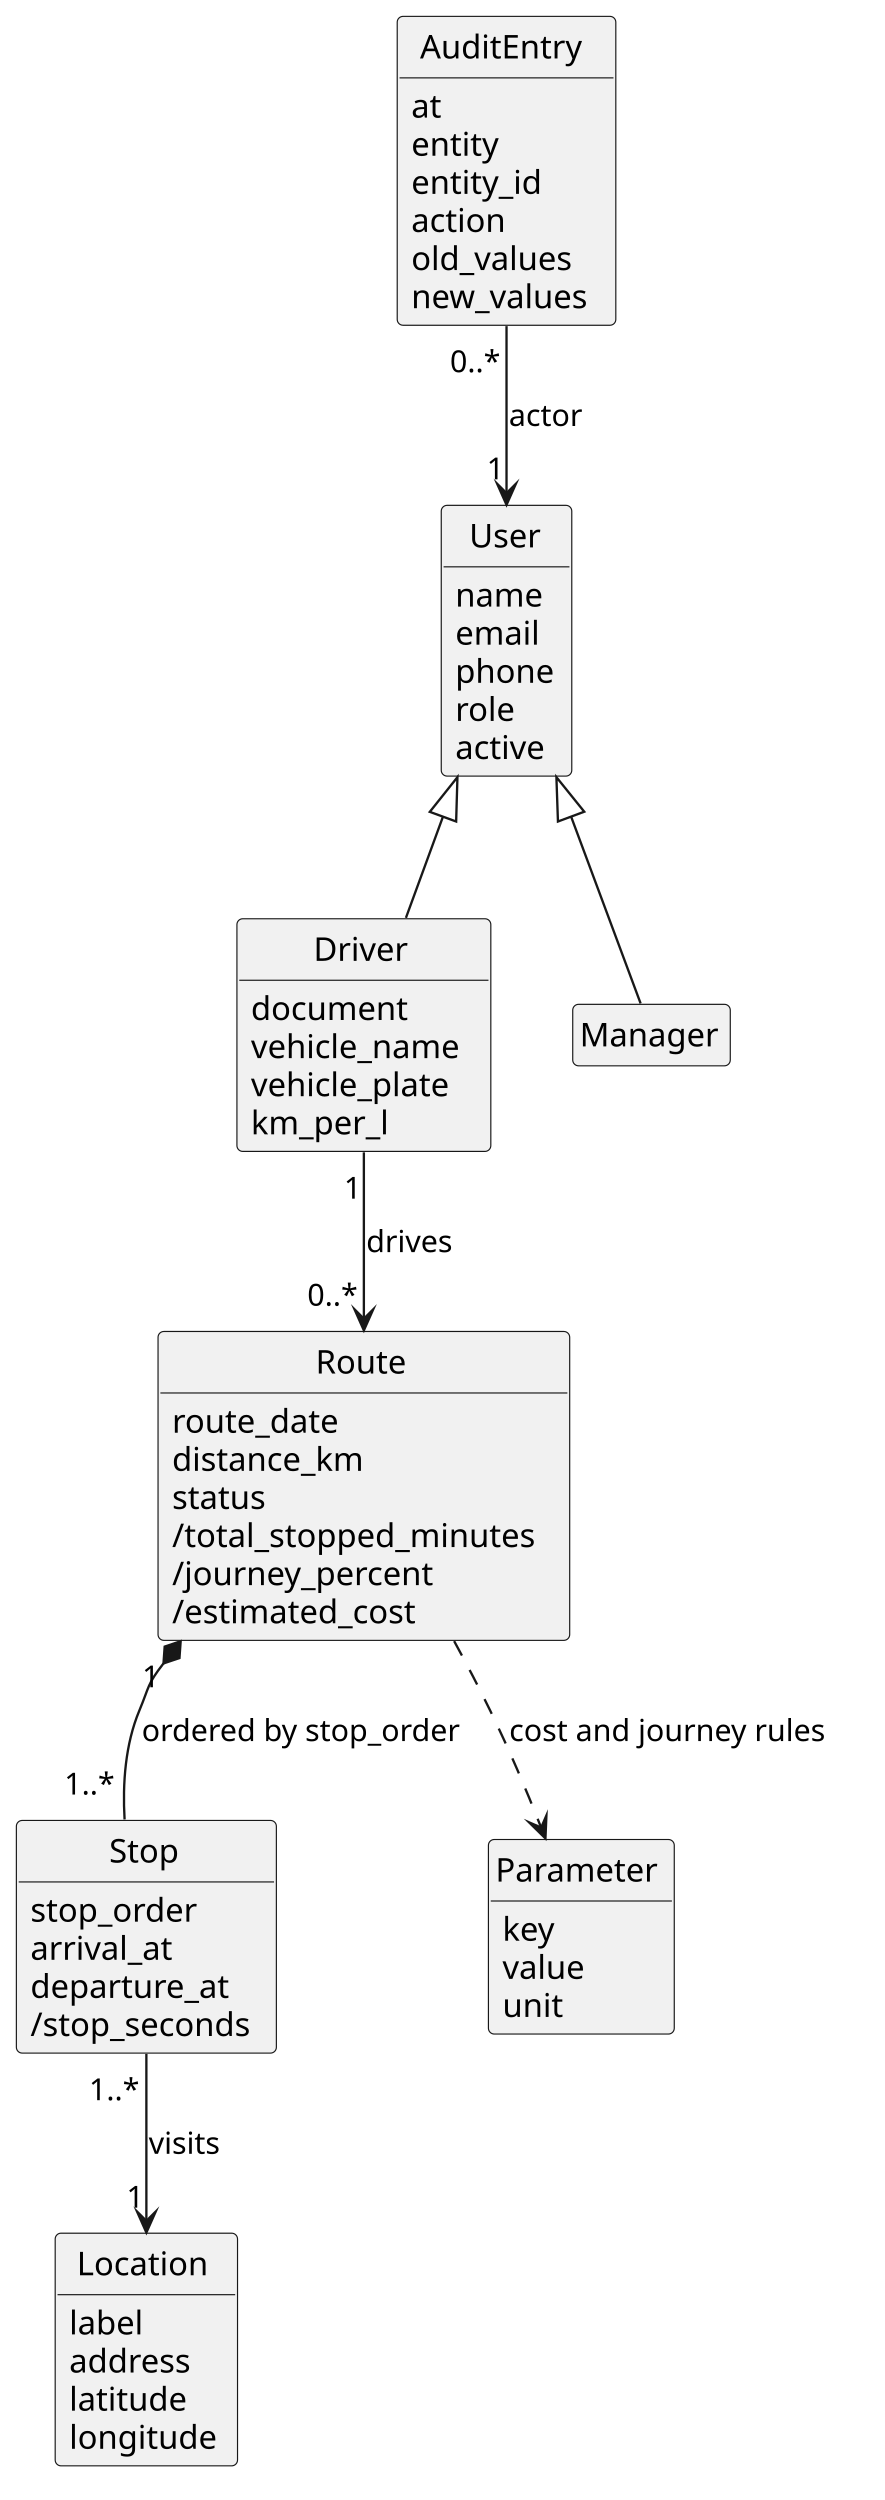
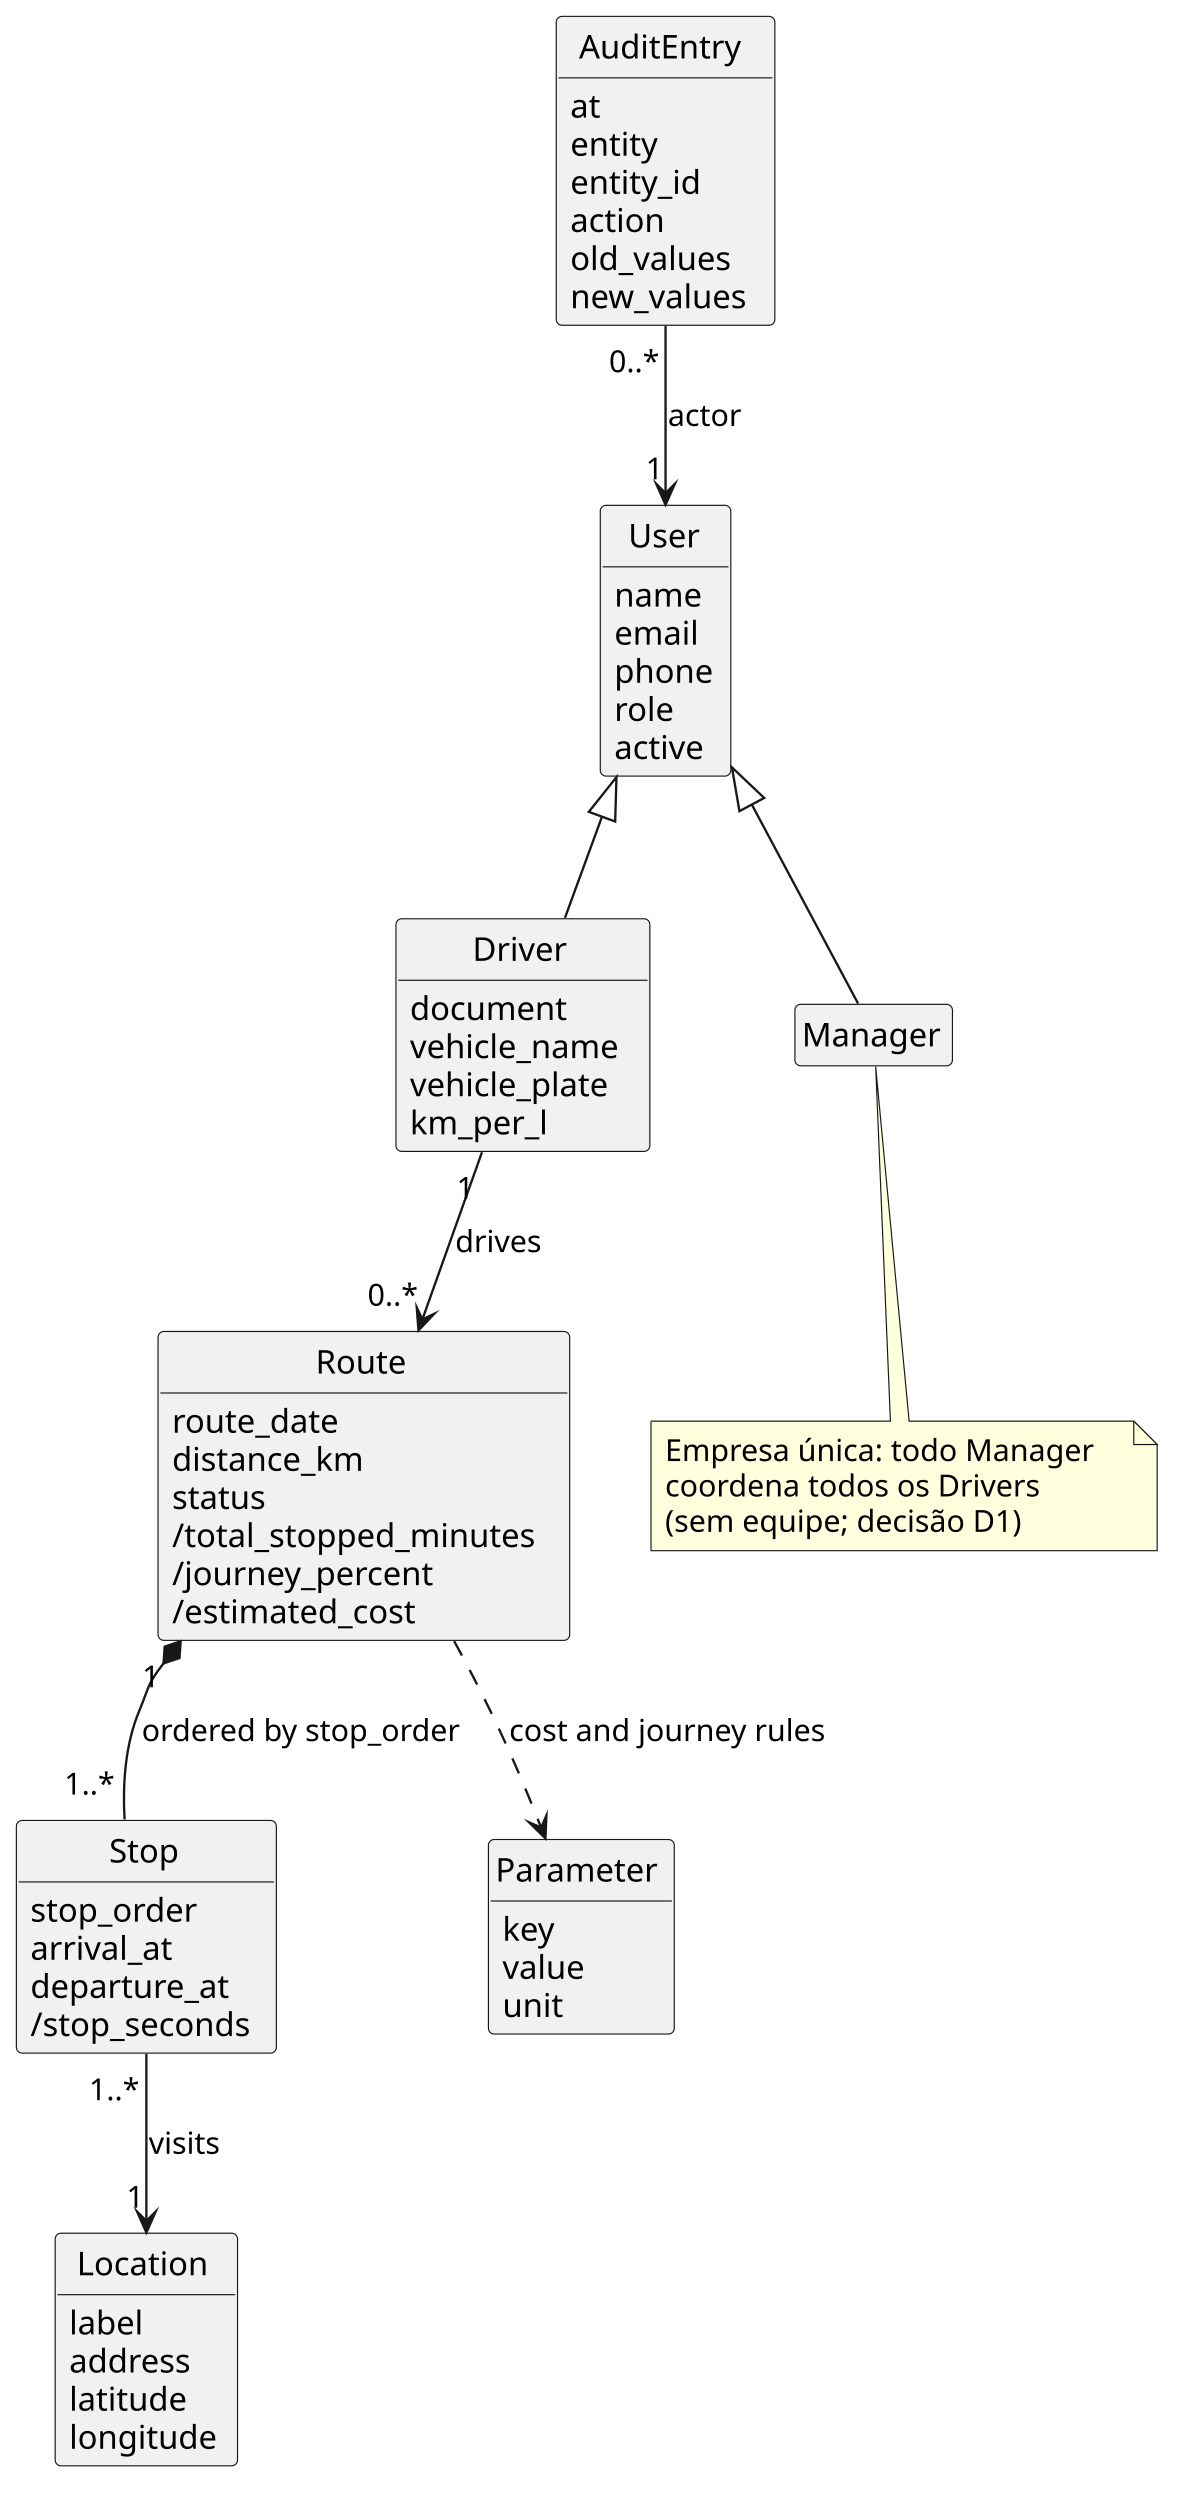
- <svg xmlns="http://www.w3.org/2000/svg" version="1.1" data-diagram-type="CLASS" style="width:378px;height:1069px;background:#FFFFFF;" width="378px" height="1069px" viewBox="0 0 378 1069" zoomAndPan="magnify" preserveAspectRatio="none" contentStyleType="text/css">
+ <svg xmlns="http://www.w3.org/2000/svg" version="1.1" data-diagram-type="CLASS" style="width:509px;height:1069px;background:#FFFFFF;" width="509px" height="1069px" viewBox="0 0 509 1069" zoomAndPan="magnify" preserveAspectRatio="none" contentStyleType="text/css">
  <defs />
  <g font-family="sans-serif" lengthAdjust="spacing">
    <g class="entity" data-qualified-name="User" id="ent0001" data-source-line="6">
-       <rect x="188.68" y="216.08" width="55.812" height="115.781" fill="#F1F1F1" style="stroke:#181818;stroke-width:0.5;" rx="2.5" ry="2.5" />
-       <text x="200.631" y="234.075" fill="#000" font-size="14" textLength="31.91">User</text>
-       <line x1="189.68" y1="242.377" x2="243.492" y2="242.377" style="stroke:#181818;stroke-width:0.5;" />
-       <text x="194.68" y="259.372" fill="#000" font-size="14" textLength="39.703">name</text>
-       <text x="194.68" y="275.669" fill="#000" font-size="14" textLength="38.609">email</text>
-       <text x="194.68" y="291.966" fill="#000" font-size="14" textLength="43.812">phone</text>
-       <text x="194.68" y="308.263" fill="#000" font-size="14" textLength="26.824">role</text>
-       <text x="194.68" y="324.559" fill="#000" font-size="14" textLength="42.554">active</text>
+       <rect x="256.68" y="216.08" width="55.812" height="115.781" fill="#F1F1F1" style="stroke:#181818;stroke-width:0.5;" rx="2.5" ry="2.5" />
+       <text x="268.631" y="234.075" fill="#000" font-size="14" textLength="31.91">User</text>
+       <line x1="257.68" y1="242.377" x2="311.492" y2="242.377" style="stroke:#181818;stroke-width:0.5;" />
+       <text x="262.68" y="259.372" fill="#000" font-size="14" textLength="39.703">name</text>
+       <text x="262.68" y="275.669" fill="#000" font-size="14" textLength="38.609">email</text>
+       <text x="262.68" y="291.966" fill="#000" font-size="14" textLength="43.812">phone</text>
+       <text x="262.68" y="308.263" fill="#000" font-size="14" textLength="26.824">role</text>
+       <text x="262.68" y="324.559" fill="#000" font-size="14" textLength="42.554">active</text>
    </g>
    <g class="entity" data-qualified-name="Driver" id="ent0002" data-source-line="14">
-       <rect x="101.31" y="392.86" width="108.564" height="99.484" fill="#F1F1F1" style="stroke:#181818;stroke-width:0.5;" rx="2.5" ry="2.5" />
-       <text x="134.052" y="410.855" fill="#000" font-size="14" textLength="43.08">Driver</text>
-       <line x1="102.31" y1="419.157" x2="208.874" y2="419.157" style="stroke:#181818;stroke-width:0.5;" />
-       <text x="107.31" y="436.152" fill="#000" font-size="14" textLength="70.636">document</text>
-       <text x="107.31" y="452.449" fill="#000" font-size="14" textLength="96.564">vehicle_name</text>
-       <text x="107.31" y="468.746" fill="#000" font-size="14" textLength="92.319">vehicle_plate</text>
-       <text x="107.31" y="485.043" fill="#000" font-size="14" textLength="62.891">km_per_l</text>
+       <rect x="169.31" y="392.86" width="108.564" height="99.484" fill="#F1F1F1" style="stroke:#181818;stroke-width:0.5;" rx="2.5" ry="2.5" />
+       <text x="202.052" y="410.855" fill="#000" font-size="14" textLength="43.08">Driver</text>
+       <line x1="170.31" y1="419.157" x2="276.874" y2="419.157" style="stroke:#181818;stroke-width:0.5;" />
+       <text x="175.31" y="436.152" fill="#000" font-size="14" textLength="70.636">document</text>
+       <text x="175.31" y="452.449" fill="#000" font-size="14" textLength="96.564">vehicle_name</text>
+       <text x="175.31" y="468.746" fill="#000" font-size="14" textLength="92.319">vehicle_plate</text>
+       <text x="175.31" y="485.043" fill="#000" font-size="14" textLength="62.891">km_per_l</text>
    </g>
    <g class="entity" data-qualified-name="Manager" id="ent0003" data-source-line="21">
-       <rect x="244.9" y="429.45" width="67.366" height="26.297" fill="#F1F1F1" style="stroke:#181818;stroke-width:0.5;" rx="2.5" ry="2.5" />
-       <text x="247.9" y="447.445" fill="#000" font-size="14" textLength="61.366">Manager</text>
+       <rect x="339.9" y="429.45" width="67.366" height="26.297" fill="#F1F1F1" style="stroke:#181818;stroke-width:0.5;" rx="2.5" ry="2.5" />
+       <text x="342.9" y="447.445" fill="#000" font-size="14" textLength="61.366">Manager</text>
    </g>
    <g class="entity" data-qualified-name="Route" id="ent0004" data-source-line="23">
      <rect x="67.58" y="569.34" width="176.021" height="132.078" fill="#F1F1F1" style="stroke:#181818;stroke-width:0.5;" rx="2.5" ry="2.5" />
      <text x="134.956" y="587.335" fill="#000" font-size="14" textLength="41.269">Route</text>
      <line x1="68.58" y1="595.637" x2="242.601" y2="595.637" style="stroke:#181818;stroke-width:0.5;" />
      <text x="73.58" y="612.632" fill="#000" font-size="14" textLength="75.865">route_date</text>
      <text x="73.58" y="628.929" fill="#000" font-size="14" textLength="88.067">distance_km</text>
      <text x="73.58" y="645.226" fill="#000" font-size="14" textLength="43.019">status</text>
      <text x="73.58" y="661.523" fill="#000" font-size="14" textLength="164.021">/total_stopped_minutes</text>
      <text x="73.58" y="677.819" fill="#000" font-size="14" textLength="118.501">/journey_percent</text>
      <text x="73.58" y="694.116" fill="#000" font-size="14" textLength="111.255">/estimated_cost</text>
    </g>
    <g class="entity" data-qualified-name="Stop" id="ent0005" data-source-line="32">
      <rect x="7" y="778.42" width="111.176" height="99.484" fill="#F1F1F1" style="stroke:#181818;stroke-width:0.5;" rx="2.5" ry="2.5" />
      <text x="46.674" y="796.415" fill="#000" font-size="14" textLength="31.828">Stop</text>
      <line x1="8" y1="804.717" x2="117.176" y2="804.717" style="stroke:#181818;stroke-width:0.5;" />
      <text x="13" y="821.712" fill="#000" font-size="14" textLength="74.813">stop_order</text>
      <text x="13" y="838.009" fill="#000" font-size="14" textLength="65.803">arrival_at</text>
      <text x="13" y="854.306" fill="#000" font-size="14" textLength="90.521">departure_at</text>
      <text x="13" y="870.603" fill="#000" font-size="14" textLength="99.176">/stop_seconds</text>
    </g>
    <g class="entity" data-qualified-name="Location" id="ent0006" data-source-line="39">
      <rect x="23.6" y="954.91" width="77.967" height="99.484" fill="#F1F1F1" style="stroke:#181818;stroke-width:0.5;" rx="2.5" ry="2.5" />
      <text x="32.854" y="972.905" fill="#000" font-size="14" textLength="59.459">Location</text>
      <line x1="24.6" y1="981.207" x2="100.567" y2="981.207" style="stroke:#181818;stroke-width:0.5;" />
      <text x="29.6" y="998.202" fill="#000" font-size="14" textLength="33.858">label</text>
      <text x="29.6" y="1014.499" fill="#000" font-size="14" textLength="55.31">address</text>
      <text x="29.6" y="1030.796" fill="#000" font-size="14" textLength="53.71">latitude</text>
      <text x="29.6" y="1047.093" fill="#000" font-size="14" textLength="65.967">longitude</text>
    </g>
    <g class="entity" data-qualified-name="Parameter" id="ent0007" data-source-line="46">
      <rect x="208.85" y="786.57" width="79.466" height="83.188" fill="#F1F1F1" style="stroke:#181818;stroke-width:0.5;" rx="2.5" ry="2.5" />
      <text x="211.85" y="804.565" fill="#000" font-size="14" textLength="73.466">Parameter</text>
      <line x1="209.85" y1="812.867" x2="287.316" y2="812.867" style="stroke:#181818;stroke-width:0.5;" />
      <text x="214.85" y="829.862" fill="#000" font-size="14" textLength="25.006">key</text>
      <text x="214.85" y="846.159" fill="#000" font-size="14" textLength="38.24">value</text>
      <text x="214.85" y="862.456" fill="#000" font-size="14" textLength="27.125">unit</text>
    </g>
    <g class="entity" data-qualified-name="AuditEntry" id="ent0008" data-source-line="52">
-       <rect x="169.85" y="7" width="93.471" height="132.078" fill="#F1F1F1" style="stroke:#181818;stroke-width:0.5;" rx="2.5" ry="2.5" />
-       <text x="179.603" y="24.995" fill="#000" font-size="14" textLength="73.965">AuditEntry</text>
-       <line x1="170.85" y1="33.297" x2="262.321" y2="33.297" style="stroke:#181818;stroke-width:0.5;" />
-       <text x="175.85" y="50.292" fill="#000" font-size="14" textLength="14.068">at</text>
-       <text x="175.85" y="66.589" fill="#000" font-size="14" textLength="40.64">entity</text>
-       <text x="175.85" y="82.886" fill="#000" font-size="14" textLength="60.416">entity_id</text>
-       <text x="175.85" y="99.183" fill="#000" font-size="14" textLength="43.094">action</text>
-       <text x="175.85" y="115.479" fill="#000" font-size="14" textLength="73.876">old_values</text>
-       <text x="175.85" y="131.776" fill="#000" font-size="14" textLength="81.471">new_values</text>
+       <rect x="237.85" y="7" width="93.471" height="132.078" fill="#F1F1F1" style="stroke:#181818;stroke-width:0.5;" rx="2.5" ry="2.5" />
+       <text x="247.603" y="24.995" fill="#000" font-size="14" textLength="73.965">AuditEntry</text>
+       <line x1="238.85" y1="33.297" x2="330.321" y2="33.297" style="stroke:#181818;stroke-width:0.5;" />
+       <text x="243.85" y="50.292" fill="#000" font-size="14" textLength="14.068">at</text>
+       <text x="243.85" y="66.589" fill="#000" font-size="14" textLength="40.64">entity</text>
+       <text x="243.85" y="82.886" fill="#000" font-size="14" textLength="60.416">entity_id</text>
+       <text x="243.85" y="99.183" fill="#000" font-size="14" textLength="43.094">action</text>
+       <text x="243.85" y="115.479" fill="#000" font-size="14" textLength="73.876">old_values</text>
+       <text x="243.85" y="131.776" fill="#000" font-size="14" textLength="81.471">new_values</text>
+     </g>
+     <g class="entity" data-qualified-name="GMN16" id="ent0017" data-source-line="70">
+       <path d="M278.37,607.68 L278.37,663.078 A0,0 0 0 0 278.37,663.078 L494.802,663.078 A0,0 0 0 0 494.802,663.078 L494.802,617.68 L484.802,607.68 L388.74,607.68 L374.44,456.12 L380.74,607.68 L278.37,607.68 A0,0 0 0 0 278.37,607.68" style="stroke:#181818;stroke-width:0.5;" fill="#FEFFDD" />
+       <path d="M484.802,607.68 L484.802,617.68 L494.802,617.68 L484.802,607.68" style="stroke:#181818;stroke-width:0.5;" fill="#FEFFDD" />
+       <text x="284.37" y="624.747" fill="#000" font-size="13" textLength="195.432">Empresa única: todo Manager</text>
+       <text x="284.37" y="639.88" fill="#000" font-size="13" textLength="170.784">coordena todos os Drivers</text>
+       <text x="284.37" y="655.013" fill="#000" font-size="13" textLength="166.689">(sem equipe; decisão D1)</text>
    </g>
    <g class="link" data-entity-1="ent0001" data-entity-2="ent0002" id="lnk9" data-source-line="61" data-link-type="extension">
-       <path d="M189.413,349.213 C182.243,368.803 180.48,373.6 173.57,392.48" style="stroke:#181818;stroke-width:1;" fill="none" id="User-backto-Driver" codeLine="61" />
-       <polygon points="195.6,332.31,183.779,347.151,195.048,351.276,195.6,332.31" fill="none" style="stroke:#181818;stroke-width:1;stroke-linejoin:miter;stroke-miterlimit:10;" />
+       <path d="M257.413,349.213 C250.243,368.803 248.48,373.6 241.57,392.48" style="stroke:#181818;stroke-width:1;" fill="none" id="User-backto-Driver" codeLine="61" />
+       <polygon points="263.6,332.31,251.779,347.151,263.048,351.276,263.6,332.31" fill="none" style="stroke:#181818;stroke-width:1;stroke-linejoin:miter;stroke-miterlimit:10;" />
    </g>
    <g class="link" data-entity-1="ent0001" data-entity-2="ent0003" id="lnk10" data-source-line="62" data-link-type="extension">
-       <path d="M244.2,349.179 C257.17,384.019 266.35,408.71 273.93,429.08" style="stroke:#181818;stroke-width:1;" fill="none" id="User-backto-Manager" codeLine="62" />
-       <polygon points="237.92,332.31,238.577,351.272,249.823,347.086,237.92,332.31" fill="none" style="stroke:#181818;stroke-width:1;stroke-linejoin:miter;stroke-miterlimit:10;" />
+       <path d="M321.472,344.026 C340.502,379.646 355.58,407.89 366.9,429.08" style="stroke:#181818;stroke-width:1;" fill="none" id="User-backto-Manager" codeLine="62" />
+       <polygon points="312.99,328.15,316.18,346.854,326.764,341.199,312.99,328.15" fill="none" style="stroke:#181818;stroke-width:1;stroke-linejoin:miter;stroke-miterlimit:10;" />
    </g>
    <g class="link" data-entity-1="ent0002" data-entity-2="ent0004" id="lnk11" data-source-line="63" data-link-type="dependency">
-       <path d="M155.59,492.73 C155.59,515.92 155.59,538.91 155.59,563.87" style="stroke:#181818;stroke-width:1;" fill="none" id="Driver-to-Route" codeLine="63" />
-       <polygon points="155.59,568.87,159.59,559.87,155.59,563.87,151.59,559.87,155.59,568.87" fill="#181818" style="stroke:#181818;stroke-width:1;stroke-linejoin:miter;stroke-miterlimit:10;" />
-       <text x="156.59" y="535.407" fill="#000" font-size="13" textLength="39.673">drives</text>
-       <text x="147.07" y="512.55" fill="#000" font-size="13">1</text>
-       <text x="131.406" y="558.312" fill="#000" font-size="13" textLength="23.036">0..*</text>
+       <path d="M206.08,492.73 C197.81,515.92 189.508,539.2 180.618,564.16" style="stroke:#181818;stroke-width:1;" fill="none" id="Driver-to-Route" codeLine="63" />
+       <polygon points="178.94,568.87,185.728,561.734,180.618,564.16,178.192,559.05,178.94,568.87" fill="#181818" style="stroke:#181818;stroke-width:1;stroke-linejoin:miter;stroke-miterlimit:10;" />
+       <text x="194.66" y="535.407" fill="#000" font-size="13" textLength="39.673">drives</text>
+       <text x="195.208" y="512.55" fill="#000" font-size="13">1</text>
+       <text x="157.164" y="558.312" fill="#000" font-size="13" textLength="23.036">0..*</text>
    </g>
    <g class="link" data-entity-1="ent0004" data-entity-2="ent0005" id="lnk12" data-source-line="64" data-link-type="composition">
      <path d="M69.906,711.28 C62.786,720.48 63.97,720.92 59.59,731.42 C53.57,745.85 52.38,762.59 53.27,778" style="stroke:#181818;stroke-width:1;" fill="none" id="Route-backto-Stop" codeLine="64" />
      <polygon points="77.25,701.79,70.414,704.087,69.906,711.28,76.741,708.983,77.25,701.79" fill="#181818" style="stroke:#181818;stroke-width:1;stroke-linejoin:miter;stroke-miterlimit:10;" />
      <text x="60.59" y="744.487" fill="#000" font-size="13" textLength="144.822">ordered by stop_order</text>
      <text x="60.773" y="721.486" fill="#000" font-size="13">1</text>
      <text x="27.475" y="767.327" fill="#000" font-size="13" textLength="23.036">1..*</text>
    </g>
    <g class="link" data-entity-1="ent0005" data-entity-2="ent0006" id="lnk13" data-source-line="65" data-link-type="dependency">
      <path d="M62.59,878.23 C62.59,902.12 62.59,925.77 62.59,949.65" style="stroke:#181818;stroke-width:1;" fill="none" id="Stop-to-Location" codeLine="65" />
      <polygon points="62.59,954.65,66.59,945.65,62.59,949.65,58.59,945.65,62.59,954.65" fill="#181818" style="stroke:#181818;stroke-width:1;stroke-linejoin:miter;stroke-miterlimit:10;" />
      <text x="63.59" y="920.977" fill="#000" font-size="13" textLength="33.56">visits</text>
      <text x="38.047" y="898.041" fill="#000" font-size="13" textLength="23.036">1..*</text>
      <text x="54.072" y="943.999" fill="#000" font-size="13">1</text>
    </g>
    <g class="link" data-entity-1="ent0004" data-entity-2="ent0007" id="lnk14" data-source-line="66" data-link-type="dependency">
      <path d="M194.19,701.74 C199.57,711.58 204.87,721.69 209.59,731.42 C218.13,749.02 224.635,764.339 231.395,781.469" style="stroke:#181818;stroke-width:1;stroke-dasharray:7,7;" fill="none" id="Route-to-Parameter" codeLine="66" />
      <polygon points="233.23,786.12,233.647,776.28,231.395,781.469,226.206,779.217,233.23,786.12" fill="#181818" style="stroke:#181818;stroke-width:1;stroke-linejoin:miter;stroke-miterlimit:10;" />
      <text x="217.73" y="744.487" fill="#000" font-size="13" textLength="144.873">cost and journey rules</text>
    </g>
    <g class="link" data-entity-1="ent0008" data-entity-2="ent0001" id="lnk15" data-source-line="67" data-link-type="dependency">
-       <path d="M216.59,139.45 C216.59,164.14 216.59,187.01 216.59,210.87" style="stroke:#181818;stroke-width:1;" fill="none" id="AuditEntry-to-User" codeLine="67" />
-       <polygon points="216.59,215.87,220.59,206.87,216.59,210.87,212.59,206.87,216.59,215.87" fill="#181818" style="stroke:#181818;stroke-width:1;stroke-linejoin:miter;stroke-miterlimit:10;" />
-       <text x="217.59" y="182.147" fill="#000" font-size="13" textLength="33.509">actor</text>
-       <text x="192.406" y="159.146" fill="#000" font-size="13" textLength="23.036">0..*</text>
-       <text x="208.12" y="204.95" fill="#000" font-size="13">1</text>
+       <path d="M284.59,139.45 C284.59,164.14 284.59,187.01 284.59,210.87" style="stroke:#181818;stroke-width:1;" fill="none" id="AuditEntry-to-User" codeLine="67" />
+       <polygon points="284.59,215.87,288.59,206.87,284.59,210.87,280.59,206.87,284.59,215.87" fill="#181818" style="stroke:#181818;stroke-width:1;stroke-linejoin:miter;stroke-miterlimit:10;" />
+       <text x="285.59" y="182.147" fill="#000" font-size="13" textLength="33.509">actor</text>
+       <text x="260.406" y="159.146" fill="#000" font-size="13" textLength="23.036">0..*</text>
+       <text x="276.12" y="204.95" fill="#000" font-size="13">1</text>
    </g>
  </g>
</svg>
